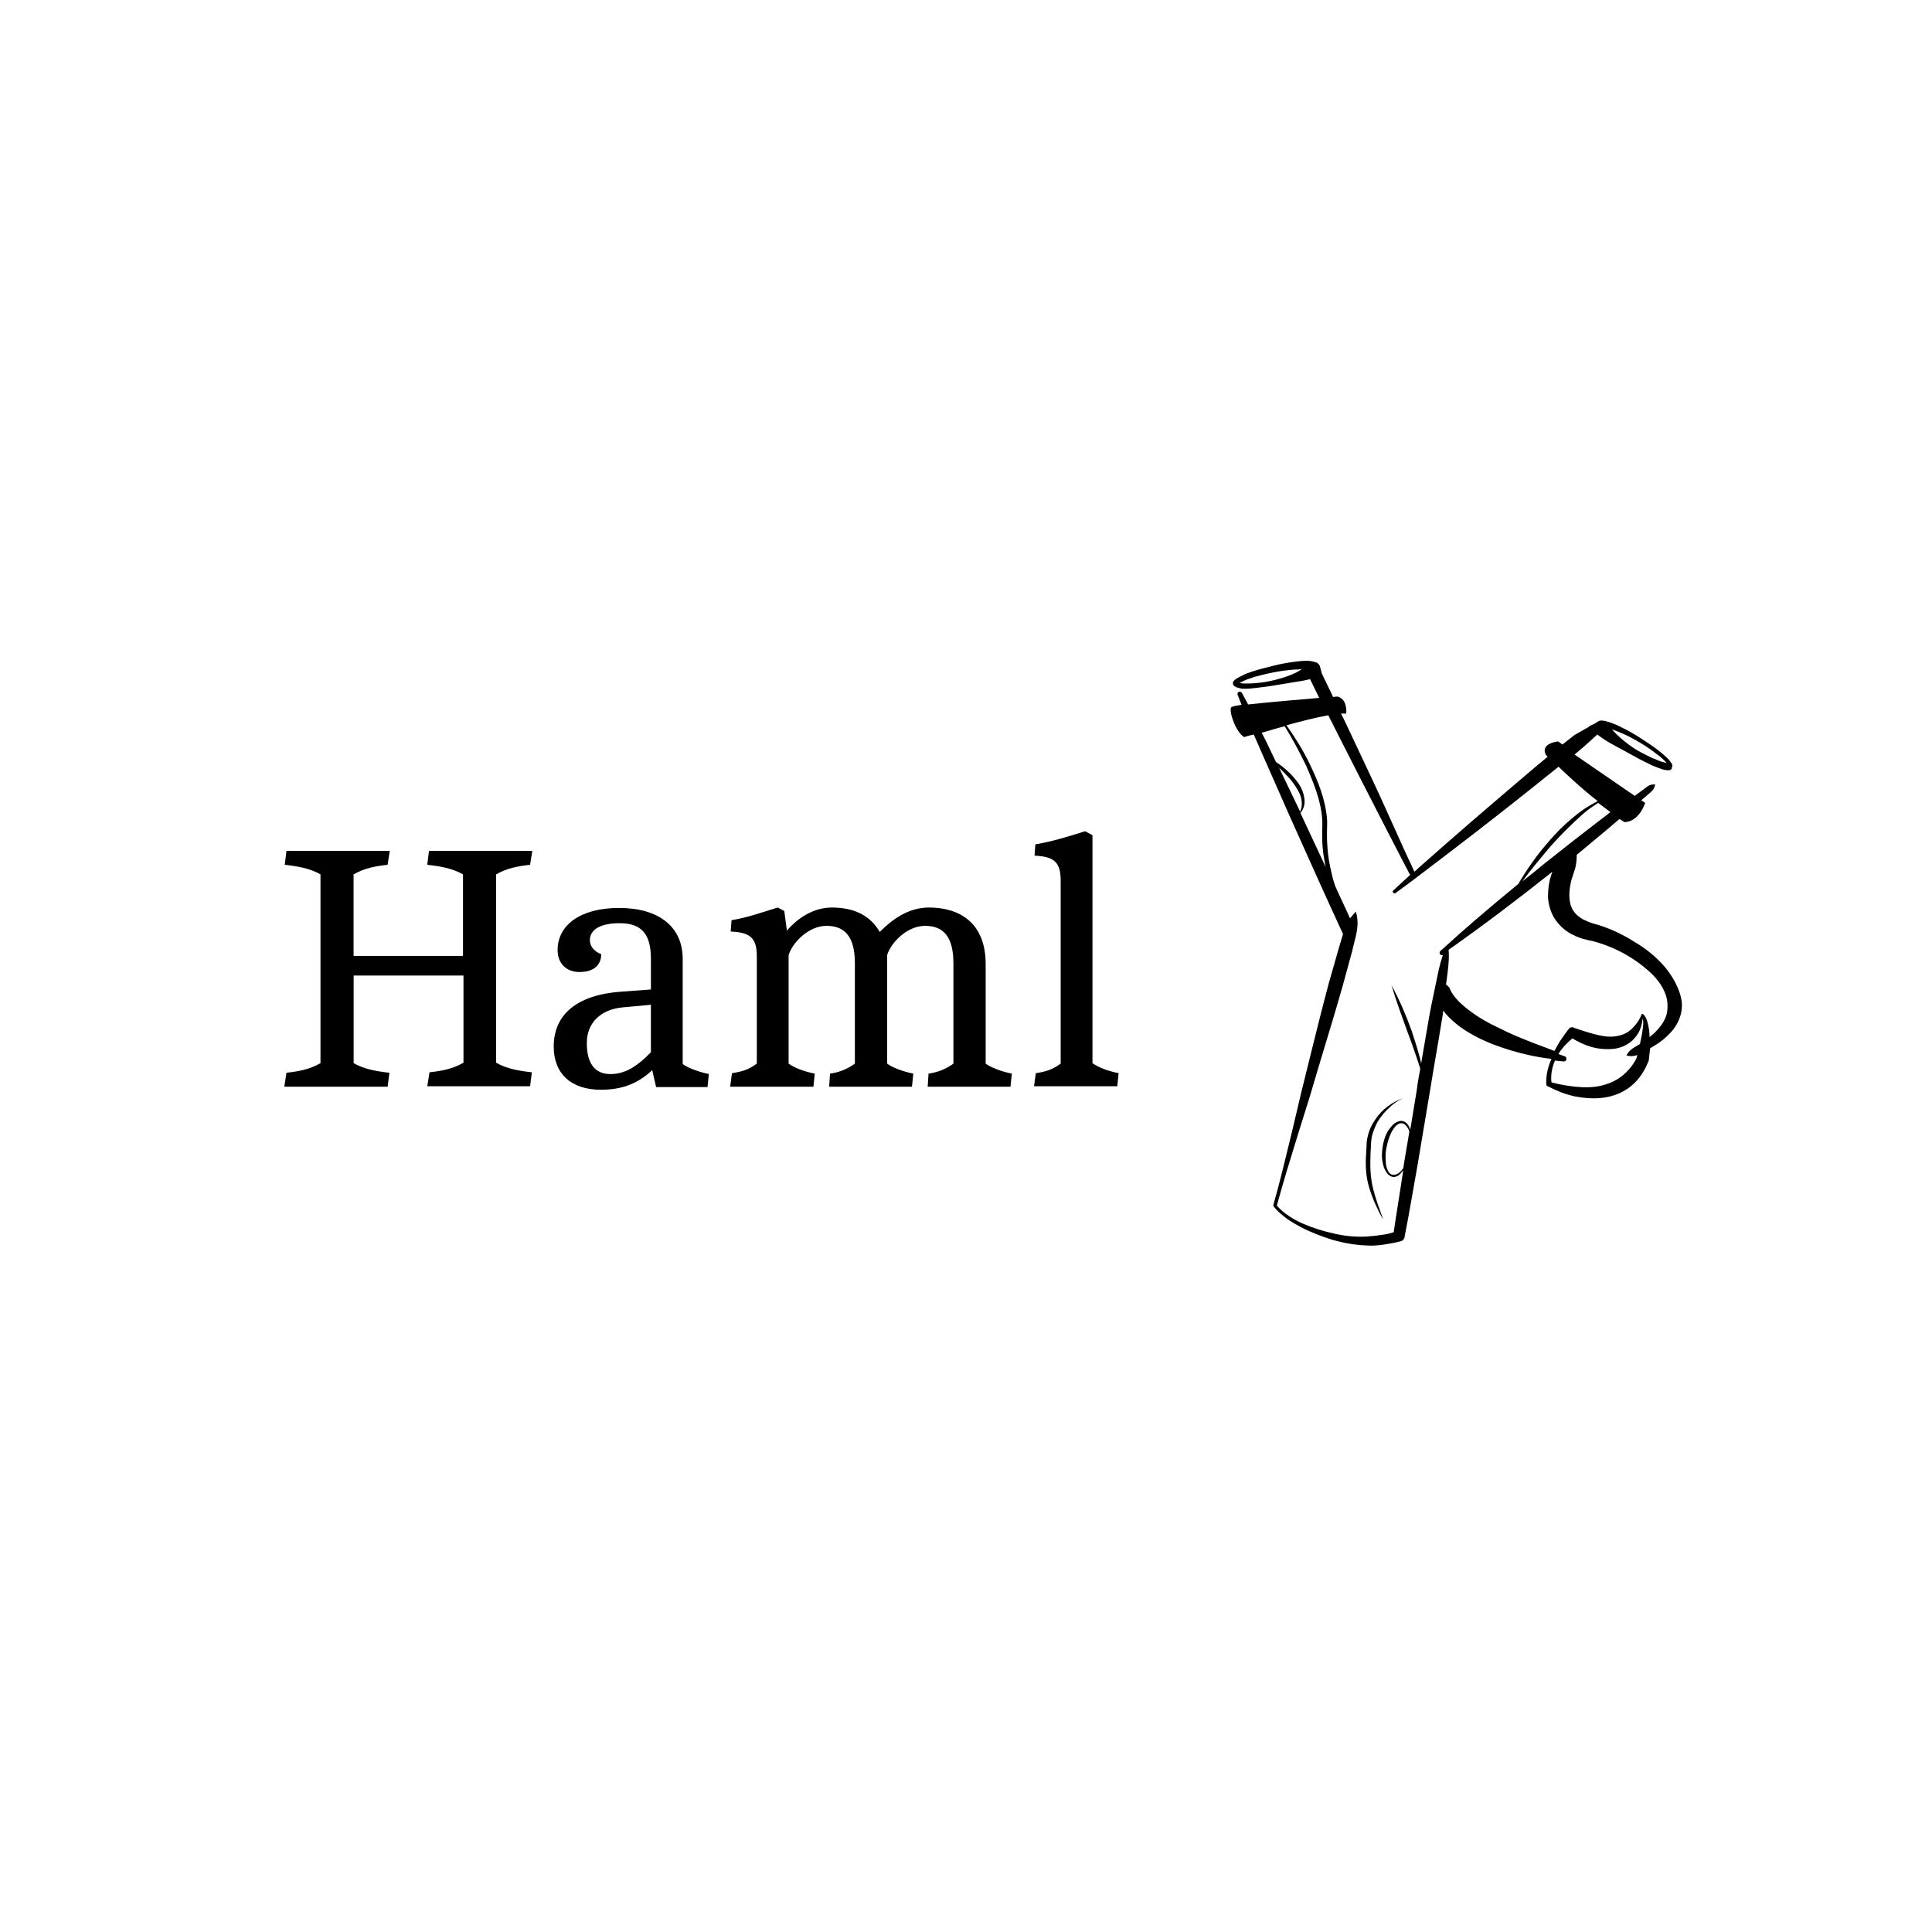
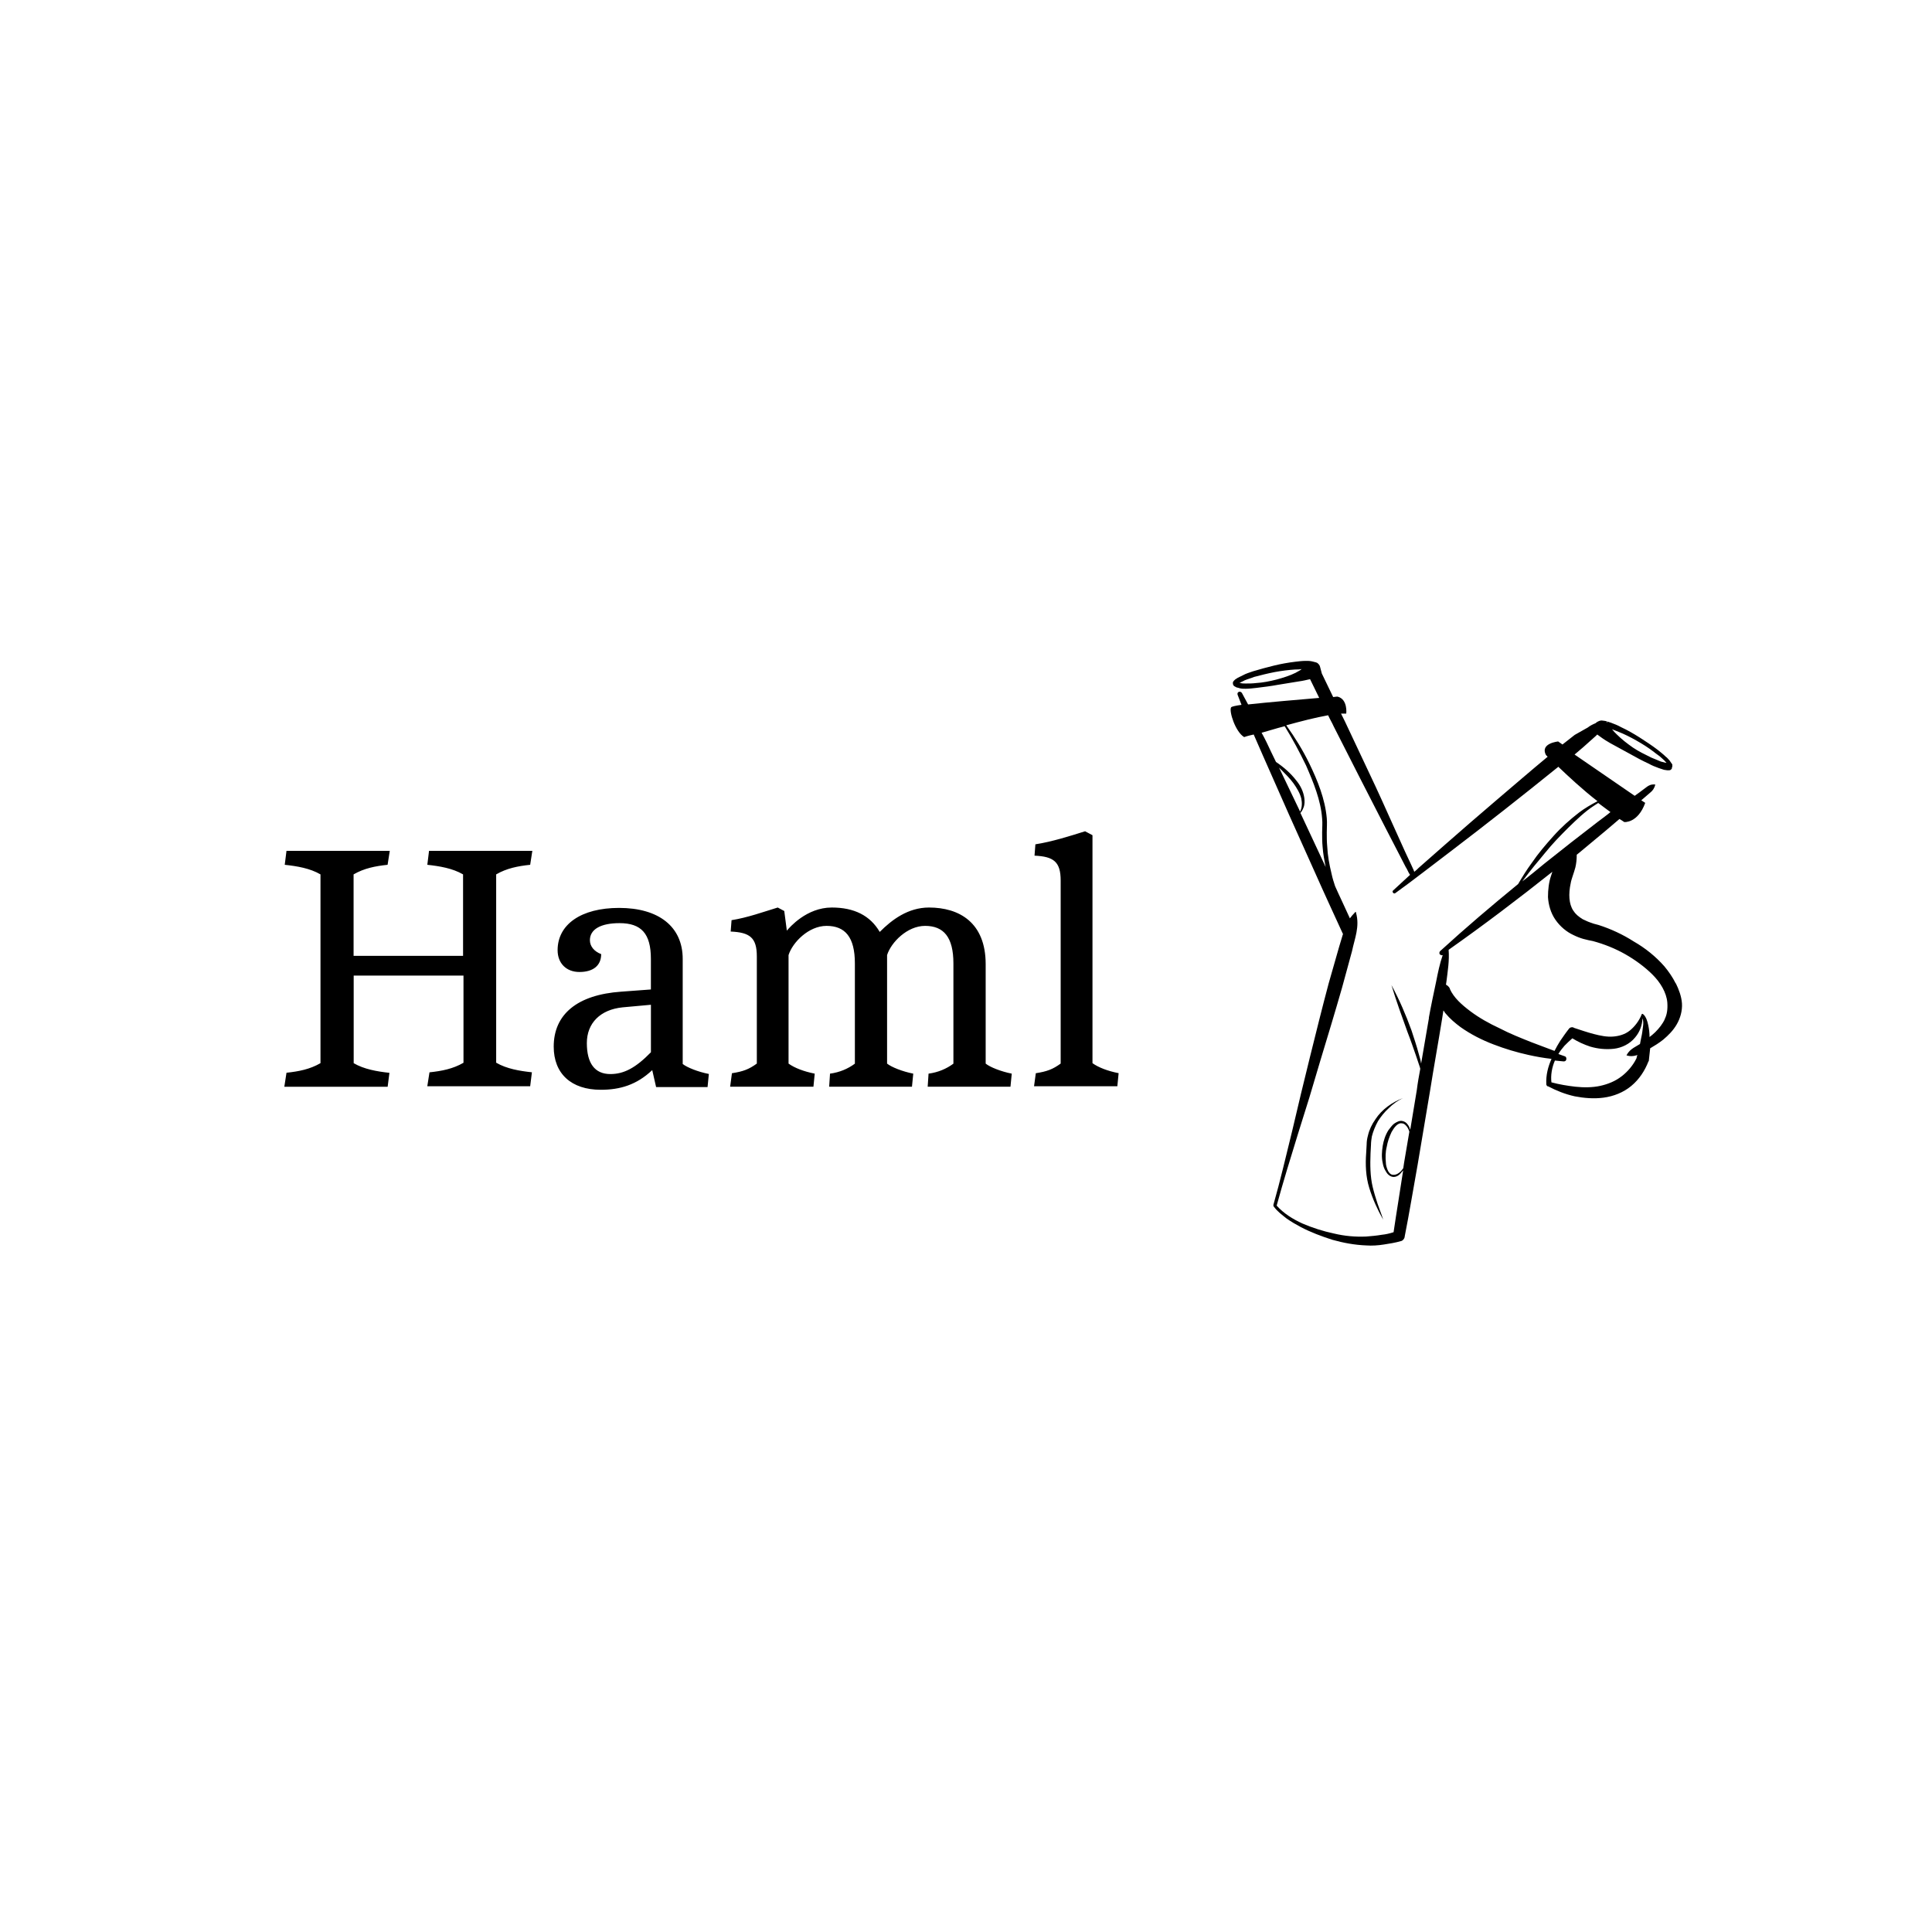
- <svg xmlns="http://www.w3.org/2000/svg" version="1.1" id="logo-haml-padded" x="0px" y="0px" viewBox="0 0 600 600" enable-background="new 0 0 600 600" xml:space="preserve">
-   <g>
-     <path d="M88.97,333.15c3.79-0.41,7.31-1.08,10.56-2.98v-58.62c-3.25-1.9-7.31-2.57-11.1-2.98l0.54-4.33h32.08   l-0.68,4.33c-3.79,0.41-7.31,1.08-10.56,2.98v25.31h33.98v-25.31c-3.25-1.9-7.31-2.57-11.1-2.98l0.54-4.33h32.08l-0.68,4.33   c-3.79,0.41-7.31,1.08-10.56,2.98v58.48c3.25,1.9,7.31,2.57,11.1,2.98l-0.54,4.33H132.7l0.68-4.33c3.79-0.41,7.31-1.08,10.56-2.98   v-27.07h-34.11v27.21c3.25,1.9,7.31,2.57,11.1,2.98l-0.54,4.33H88.29L88.97,333.15z" />
-   </g>
-   <g>
-     <path d="M202.55,332.34c-4.87,4.6-10.02,6.09-15.97,6.09c-9.21,0-14.62-5.01-14.62-13.4   c0-10.02,7.31-16.11,20.98-17.06l9.21-0.68v-9.48c0-7.85-2.98-11.1-9.75-11.1c-5.82,0-9.21,1.9-9.21,5.28   c0,1.9,1.35,3.52,3.52,4.33c0,3.52-2.44,5.55-6.77,5.55c-4.06,0-6.77-2.71-6.77-6.77c0-7.99,7.31-13.13,19.09-13.13   c12.32,0,19.76,5.82,19.76,15.84v32.62c1.35,1.08,4.74,2.44,8.12,3.11l-0.41,4.06h-15.97L202.55,332.34z M202.14,312.04l-8.8,0.81   c-6.9,0.68-11.1,4.87-11.1,11.1s2.44,9.61,7.31,9.61c4.2,0,7.85-1.9,12.59-6.77C202.14,326.79,202.14,312.04,202.14,312.04z" />
-   </g>
-   <g>
-     <path d="M227.32,333.29c3.52-0.54,5.28-1.22,7.72-2.98v-33.3c0-5.82-2.17-7.45-8.12-7.72l0.27-3.52   c5.01-0.81,9.88-2.57,14.35-3.93l2.03,1.08l0.81,6.09c0.81-0.95,6.09-7.17,13.94-7.17c6.9,0,11.91,2.44,14.89,7.58   c3.79-3.79,8.8-7.58,15.3-7.58c9.34,0,17.6,4.6,17.6,17.6v30.87c1.35,1.08,4.74,2.44,8.12,3.11l-0.41,4.06h-25.72l0.27-4.06   c2.98-0.41,5.55-1.49,7.72-3.11v-31.14c0-8.12-2.98-11.64-8.8-11.64c-5.55,0-10.56,5.14-11.78,9.07v33.71   c1.35,1.08,4.74,2.44,8.12,3.11l-0.41,4.06h-25.72l0.27-4.06c2.98-0.41,5.55-1.49,7.72-3.11v-31.14c0-8.12-2.98-11.64-8.8-11.64   c-5.55,0-10.56,5.14-11.78,9.07v33.71c1.9,1.35,4.74,2.44,8.12,3.11l-0.41,4.06h-25.86L227.32,333.29z" />
-   </g>
-   <g>
-     <path d="M321.68,333.29c3.52-0.54,5.28-1.22,7.72-2.98v-56.86c0-5.82-2.17-7.45-8.12-7.72l0.27-3.52   c5.14-0.81,10.69-2.57,15.43-4.06l2.3,1.22v70.8c1.9,1.35,4.74,2.44,8.12,3.11l-0.41,4.06h-25.86L321.68,333.29z" />
-   </g>
-   <path d="M520.41,305.4c-0.95-1.9-2.17-3.66-3.52-5.28c-2.71-3.11-5.96-5.69-9.48-7.72  c-3.38-2.17-7.17-3.93-10.97-5.14l-1.49-0.41c-0.41-0.14-0.81-0.27-1.22-0.41c-0.81-0.27-1.49-0.68-2.17-0.95  c-1.35-0.81-2.3-1.62-2.98-2.71c-1.35-2.03-1.49-5.14-0.81-8.39c0.14-0.81,0.41-1.62,0.68-2.44c0.27-0.81,0.54-1.62,0.81-2.57  c0.27-1.22,0.41-2.44,0.41-3.93l0.68-0.54l8.12-6.77c1.49-1.22,2.98-2.57,4.47-3.79c0.54,0.27,1.08,0.68,1.49,0.95  c0,0,4.2,0.41,6.5-5.96l-1.22-0.81l0.81-0.68l2.03-1.76c0.68-0.54,1.22-1.22,1.49-2.44c-1.22-0.14-2.03,0.27-2.71,0.81l-2.17,1.62  l-1.49,1.08L489,234.33c0.95-0.81,1.76-1.49,2.71-2.3l3.93-3.52c0.14-0.14,0.27-0.27,0.41-0.41c0.41,0.27,0.68,0.54,1.08,0.81  c0.95,0.68,2.03,1.35,2.98,1.9l5.96,3.25c1.9,1.08,3.93,2.17,5.96,3.11c0.95,0.54,2.03,0.95,3.11,1.35  c0.54,0.14,1.08,0.41,1.62,0.54c0.27,0,0.68,0.14,0.95,0.14c0.14,0,0.41,0,0.68,0c0.27,0,0.54-0.14,0.81-0.54v-0.14l0,0l0,0l0,0  c0-0.14,0-0.27,0.14-0.41c0-0.27,0-0.41,0-0.54c0-0.27-0.14-0.41-0.27-0.54c-0.14-0.27-0.41-0.54-0.54-0.81  c-0.41-0.41-0.81-0.95-1.22-1.22c-0.81-0.81-1.76-1.49-2.57-2.17c-1.76-1.35-3.66-2.57-5.55-3.79c-1.9-1.22-3.79-2.3-5.82-3.25  c-0.95-0.54-2.03-0.95-3.11-1.35c-0.54-0.14-1.08-0.41-1.76-0.54c-0.27,0-0.68-0.14-1.08-0.14c-0.27,0-0.41,0-0.81,0.14  c-0.27,0.14-0.68,0.27-1.08,0.68c-0.95,0.41-1.76,0.81-2.44,1.35l-4.06,2.3c-1.22,0.95-2.57,2.03-3.79,2.98l-1.35-0.95  c0,0-5.69,0.54-3.79,4.2c0,0,0.14,0.14,0.54,0.54c-5.41,4.47-10.69,9.07-15.97,13.54c-5.41,4.6-10.69,9.21-16.11,13.94l-7.99,7.04  c-0.41,0.41-0.81,0.81-1.35,1.22c-0.27-0.81-0.68-1.49-0.95-2.17l-1.9-4.06l-3.66-8.12c-2.44-5.41-4.87-10.83-7.45-16.24  l-7.58-16.11c-0.41-0.81-0.81-1.62-1.22-2.44c0.68,0,1.22,0,1.62,0c0,0,0.54-4.47-2.71-5.28c0,0-0.54,0-1.35,0.14  c-1.22-2.44-2.3-4.87-3.52-7.31l0,0l-0.54-2.03c-0.14-0.68-0.54-0.95-0.81-1.22c-0.27-0.14-0.54-0.27-0.68-0.27  c-0.41-0.14-0.68-0.14-1.08-0.27c-0.68-0.14-1.22-0.14-1.76-0.14c-1.22,0-2.3,0.14-3.38,0.27c-2.17,0.27-4.47,0.68-6.63,1.22  c-2.17,0.54-4.33,1.08-6.5,1.76c-1.08,0.41-2.17,0.68-3.11,1.22c-0.54,0.27-1.08,0.54-1.62,0.81c-0.27,0.14-0.54,0.41-0.81,0.54  c-0.14,0.14-0.27,0.27-0.41,0.41c-0.14,0.14-0.14,0.27-0.27,0.41c0,0.14,0,0.27,0,0.41l0,0l0,0l0,0v0.14  c0.14,0.54,0.41,0.68,0.68,0.81c0.27,0.14,0.41,0.27,0.54,0.27c0.41,0.14,0.68,0.14,0.95,0.27c0.54,0.14,1.22,0.14,1.76,0.14  c1.08,0,2.3-0.14,3.38-0.27c2.17-0.27,4.47-0.54,6.63-0.95l6.63-1.08c1.08-0.14,2.17-0.41,3.38-0.68c0.95,1.9,1.9,3.93,2.84,5.82  c-6.23,0.54-15.97,1.35-22.07,2.03c-0.68-1.22-1.22-2.3-1.9-3.52c-0.14-0.27-0.54-0.54-0.95-0.41s-0.54,0.54-0.41,0.95  c0.41,1.08,0.81,2.03,1.22,3.11c-1.9,0.27-3.11,0.54-3.25,0.81c-0.68,1.22,1.35,7.58,4.06,9.21c0,0,1.08-0.41,2.98-0.81  c0.95,2.17,1.9,4.33,2.84,6.5l8.12,18.41l8.26,18.41c2.71,6.09,5.55,12.18,8.39,18.41l0,0c0,0,0,0.14,0.14,0.14  c-0.41,1.35-0.81,2.71-1.22,4.06c-1.08,3.79-2.17,7.58-3.25,11.37c-2.03,7.58-3.93,15.3-5.82,22.88l-2.84,11.51l-2.71,11.51  c-1.9,7.72-3.66,15.3-5.82,22.88c0,0.14,0,0.41,0.14,0.54c1.08,1.49,2.57,2.57,3.93,3.66c1.49,1.08,2.98,1.9,4.47,2.71  c3.11,1.62,6.36,2.84,9.75,3.93c3.38,0.95,6.9,1.62,10.56,1.76c1.76,0.14,3.66,0,5.41-0.27c1.76-0.27,3.52-0.54,5.41-1.08  c0.54-0.14,0.95-0.68,1.08-1.22v-0.14c1.49-7.45,2.71-15.03,4.06-22.47l3.79-22.61c1.22-7.58,2.57-15.03,3.79-22.61  c0.14-0.81,0.27-1.76,0.41-2.57c0.27,0.27,0.41,0.68,0.68,0.95c1.35,1.62,2.98,2.98,4.6,4.2c3.25,2.3,6.77,4.06,10.29,5.41  c3.52,1.35,7.17,2.44,10.83,3.25c2.44,0.54,4.74,0.95,7.17,1.22c-1.08,2.44-1.76,5.01-1.62,7.85c0,0.27,0.14,0.54,0.41,0.68h0.14  c2.57,1.35,5.28,2.44,8.26,3.11c2.84,0.54,5.96,0.81,8.93,0.41c3.11-0.41,6.23-1.62,8.66-3.66c2.44-2.03,4.2-4.74,5.28-7.58  l0.14-0.14v-0.14c0.14-1.22,0.27-2.44,0.41-3.66v-0.14c1.35-0.81,2.71-1.62,4.06-2.71c1.62-1.35,3.11-2.84,4.2-4.74  s1.76-4.2,1.62-6.5C522.17,309.46,521.35,307.3,520.41,305.4z M517.83,237.17L517.83,237.17  C517.83,237.17,517.83,237.31,517.83,237.17z M508.22,230c1.9,1.08,3.66,2.17,5.41,3.52c0.81,0.68,1.76,1.22,2.57,2.03  c0.41,0.41,0.81,0.68,1.08,1.08c0.14,0.14,0.14,0.14,0.27,0.27c-0.14,0-0.27,0-0.27,0c-0.54-0.14-0.95-0.27-1.49-0.41  c-0.95-0.41-2.03-0.81-2.98-1.22c-1.9-0.95-3.93-1.9-5.69-3.11c-1.76-1.22-3.52-2.57-5.01-4.06c-0.54-0.54-1.08-1.08-1.49-1.62  c0.68,0.27,1.35,0.54,2.03,0.81C504.43,227.97,506.33,228.92,508.22,230z M499.02,224.04c0,0,0,0,0.14,0.14v0.14v0.14  c0,0,0-0.14-0.14-0.14V224.04L499.02,224.04z M384.63,212.4L384.63,212.4L384.63,212.4z M402.5,208.88  c-1.9,0.95-4.06,1.62-6.09,2.17c-2.17,0.54-4.2,0.95-6.36,1.08c-1.08,0.14-2.17,0.14-3.25,0.14c-0.54,0-1.08,0-1.49-0.14  c-0.14,0-0.27,0-0.41,0c0.14,0,0.14-0.14,0.27-0.14c0.41-0.27,0.95-0.41,1.35-0.68c0.95-0.41,2.03-0.68,2.98-1.08  c2.03-0.54,4.2-1.08,6.36-1.49c2.17-0.41,4.33-0.68,6.36-0.81c0.68,0,1.35,0,2.03-0.14C403.85,208.2,403.17,208.48,402.5,208.88z   M496.45,255.04l-8.39,6.5l-8.39,6.63c-2.3,1.9-4.6,3.79-6.9,5.55c0.14-0.14,0.27-0.41,0.41-0.54c1.08-1.49,2.17-2.84,3.25-4.2  c2.3-2.71,4.47-5.55,6.9-8.12c2.44-2.57,5.01-5.14,7.58-7.45c1.35-1.22,2.71-2.3,4.2-3.25c0.41-0.27,0.81-0.54,1.22-0.81  c1.22,0.95,2.57,1.9,3.79,2.84C499.02,253.15,497.66,254.1,496.45,255.04z M397.22,238.39l0.68,0.68c1.35,1.35,2.71,2.71,3.79,4.2  c1.08,1.49,2.03,3.11,2.44,4.74c0.27,1.35,0.27,2.84-0.41,4.06l-0.14-0.41L397.22,238.39z M403.85,252.47  c0.41-0.41,0.68-0.95,0.95-1.62c0.41-0.95,0.41-2.03,0.27-2.98c-0.27-2.03-1.22-3.93-2.44-5.41c-1.76-2.3-3.93-4.2-6.36-5.82  l-1.49-3.11c-0.95-2.03-1.9-4.06-2.98-5.96c2.03-0.54,4.47-1.35,7.17-2.03c2.44,3.93,4.6,7.99,6.63,12.18  c2.3,5.28,4.6,10.83,5.01,16.52c0.14,1.35,0,2.84,0,4.33s0,2.98,0.14,4.47c0.14,2.03,0.54,4.2,0.95,6.23L403.85,252.47z   M435.8,362.8c-0.41,0.54-0.68,0.95-1.22,1.35c-0.68,0.54-1.35,0.81-2.17,0.68c-0.68-0.14-1.22-0.81-1.49-1.49  c-0.27-0.68-0.54-1.49-0.54-2.3c-0.14-1.62-0.14-3.25,0.27-4.87c0.27-1.62,0.81-3.11,1.49-4.6c0.41-0.68,0.81-1.35,1.35-1.9  c0.54-0.54,1.22-0.95,1.9-0.81c0.68,0,1.35,0.68,1.76,1.35c0.27,0.41,0.41,0.81,0.54,1.22l-1.62,9.61  C435.93,361.72,435.93,362.26,435.8,362.8z M443.78,316.1c-0.81,4.74-1.62,9.48-2.44,14.21c-0.14-0.95-0.41-1.9-0.68-2.84  c-0.68-2.57-1.49-5.01-2.3-7.45c-1.76-4.87-3.79-9.61-6.23-14.08c1.49,5.01,3.25,9.75,5.01,14.62c0.95,2.44,1.76,4.87,2.57,7.17  c0.41,1.22,0.81,2.44,1.22,3.66c0,0.14,0.14,0.41,0.14,0.54c-0.41,2.17-0.81,4.33-1.08,6.63l-2.03,12.32  c-0.14-0.27-0.14-0.54-0.27-0.81c-0.41-0.81-0.95-1.62-2.03-1.9c-0.95-0.27-1.9,0.27-2.71,0.81c-0.68,0.54-1.22,1.35-1.76,2.03  c-0.95,1.49-1.49,3.25-1.76,4.87c-0.27,1.76-0.41,3.52,0,5.28c0.14,0.81,0.41,1.76,0.95,2.57c0.41,0.81,1.22,1.62,2.17,1.76  c0.95,0.14,1.9-0.41,2.44-1.08c0.27-0.27,0.54-0.68,0.81-0.95c-0.95,6.36-2.03,12.73-2.98,19.22c-1.22,0.41-2.44,0.68-3.66,0.81  c-1.62,0.27-3.25,0.41-4.87,0.54c-3.38,0.14-6.63-0.14-10.02-0.95c-3.25-0.68-6.63-1.76-9.75-3.11c-2.98-1.35-5.82-3.11-7.99-5.55  c2.03-7.45,4.33-14.89,6.63-22.34l3.52-11.24l3.38-11.37c2.3-7.58,4.6-15.16,6.77-22.74c1.08-3.79,2.03-7.58,3.11-11.37  c0.81-3.93,2.44-7.58,1.22-11.91v-0.14c-0.14-0.14-0.27-0.14-0.27,0c-0.68,0.68-1.08,1.22-1.62,1.9c-1.49-3.38-3.11-6.63-4.6-10.02  c-0.41-1.22-0.81-2.44-1.08-3.79c-0.68-2.84-1.22-5.69-1.35-8.53c-0.14-1.49-0.14-2.84-0.14-4.33s0.14-2.98,0-4.47  c-0.54-5.96-2.84-11.64-5.41-16.92c-2.03-4.2-4.47-8.12-7.17-11.91c4.47-1.22,9.21-2.44,13-3.11c0.54,1.22,1.22,2.3,1.76,3.52  l8.12,15.97c2.71,5.28,5.41,10.56,8.12,15.84l4.06,7.85l2.03,3.93c0.54,0.81,0.81,1.76,1.35,2.44c-1.76,1.62-3.52,3.25-5.28,4.87  c-0.14,0.14-0.27,0.41,0,0.68c0.14,0.27,0.54,0.27,0.68,0.14c2.84-2.03,5.69-4.2,8.53-6.36l8.53-6.5c5.69-4.33,11.24-8.66,16.79-13  s11.1-8.8,16.65-13.27l0.14-0.14c2.98,2.84,7.45,7.04,12.18,10.69c-2.03,1.08-3.93,2.17-5.69,3.52c-2.84,2.17-5.55,4.6-7.99,7.31  s-4.74,5.41-6.77,8.39c-1.49,2.03-2.84,4.2-4.2,6.5c-8.26,6.77-16.38,13.67-24.23,20.85c-0.27,0.27-0.27,0.68-0.14,0.95  c0.27,0.27,0.68,0.41,0.95,0.27c-0.95,2.71-1.49,5.41-2.03,8.12C445.27,308.52,444.46,312.31,443.78,316.1z M503.62,334.24  c-1.9,1.49-4.2,2.44-6.63,2.98c-2.44,0.54-5.14,0.54-7.72,0.27c-2.44-0.27-5.01-0.68-7.45-1.35c-0.27-2.17,0.14-4.6,1.08-6.77  c0.95,0.14,1.76,0.14,2.71,0.27c0.41,0,0.68-0.14,0.81-0.54s0-0.95-0.54-1.08l0,0c-0.68-0.27-1.22-0.41-1.9-0.68  c0.54-0.95,1.22-1.76,1.9-2.57c0.81-0.81,1.62-1.62,2.44-2.3c1.76,1.08,3.52,1.9,5.55,2.57c2.3,0.68,4.74,0.95,7.31,0.68  c2.44-0.27,5.01-1.49,6.63-3.52c1.49-1.76,2.17-3.79,2.3-5.96c0.27,0.81,0.27,1.76,0.14,2.57c-0.14,1.08-0.27,2.3-0.54,3.38  c-0.14,0.68-0.27,1.35-0.41,2.03c-0.68,0.41-1.35,0.81-2.03,1.22c-0.81,0.54-1.49,1.08-2.17,2.3c1.22,0.41,2.17,0.27,3.11,0  c0.14,0,0.14-0.14,0.27-0.14c-0.14,0.41-0.14,0.68-0.27,1.08C507.14,330.85,505.52,332.75,503.62,334.24z M517.02,316.5  c-0.68,1.49-1.76,2.84-2.98,4.06c-0.54,0.54-1.22,1.08-1.76,1.49c0-1.22-0.14-2.44-0.41-3.66c-0.14-0.68-0.27-1.22-0.54-1.9  c-0.27-0.54-0.54-1.22-1.22-1.62l0,0c-0.14,0-0.27,0-0.27,0.14l0,0c-0.81,2.03-2.17,3.79-3.66,5.01c-1.49,1.22-3.38,1.76-5.28,1.9  c-1.9,0.14-3.93-0.27-5.96-0.81s-4.06-1.22-6.09-1.9l-0.27-0.14c-0.41-0.14-0.95,0-1.22,0.27c-1.08,1.35-1.9,2.57-2.84,3.93  c-0.68,1.08-1.22,2.03-1.76,3.11c-2.44-0.95-4.74-1.76-7.17-2.71c-3.38-1.35-6.77-2.71-9.88-4.33c-3.25-1.49-6.36-3.25-9.07-5.28  c-2.71-2.03-5.14-4.2-6.36-6.9v-0.14c-0.27-0.54-0.68-0.95-1.22-1.22c0-0.27,0.14-0.68,0.14-0.95c0.41-3.25,0.95-6.5,0.68-9.88  c10.97-7.72,21.66-15.84,32.22-24.23c-0.14,0.41-0.27,0.81-0.41,1.22c-0.68,2.03-0.95,4.33-0.95,6.63c0.14,2.3,0.81,4.87,2.3,7.04  c1.49,2.17,3.52,3.79,5.55,4.74c1.08,0.54,2.17,0.95,3.11,1.22c0.54,0.14,1.08,0.27,1.62,0.41l1.35,0.27  c3.52,0.95,6.9,2.3,10.02,4.06c3.11,1.76,6.09,3.93,8.53,6.36c2.44,2.44,4.33,5.55,4.6,8.66  C517.97,313.53,517.7,315.15,517.02,316.5z" />
-   <path d="M427.13,347.64c-1.08,1.49-1.9,3.25-2.3,5.01c-0.27,0.95-0.41,1.9-0.41,2.71l-0.14,2.71  c-0.27,3.52-0.14,7.31,0.95,10.83c1.08,3.52,2.57,6.77,4.33,9.88c-0.54-1.76-1.22-3.38-1.76-5.01c-0.54-1.62-1.08-3.38-1.49-5.14  c-0.81-3.38-0.81-6.9-0.68-10.42l0.14-2.71c0-0.81,0.14-1.76,0.27-2.57c0.41-1.62,1.08-3.25,1.9-4.74c0.95-1.49,2.03-2.84,3.38-4.06  c1.22-1.22,2.71-2.3,4.33-3.11C432.28,342.36,429.16,344.53,427.13,347.64z" />
+ <svg xmlns="http://www.w3.org/2000/svg" viewBox="0 0 600 600">
+   <path d="M88.97 333.15c3.8-.4 7.3-1.08 10.56-2.98v-58.62c-3.25-1.9-7.3-2.57-11.1-2.98l.54-4.33h32.08l-.68 4.33c-3.8.4-7.3 1.08-10.56 2.98v25.3h34v-25.3c-3.26-1.9-7.32-2.57-11.1-2.98l.53-4.33h32.08l-.67 4.33c-3.8.4-7.3 1.08-10.56 2.98v58.48c3.25 1.9 7.3 2.57 11.1 2.98l-.54 4.34H132.7l.68-4.33c3.8-.4 7.3-1.07 10.56-2.97v-27.07h-34.1v27.2c3.24 1.9 7.3 2.58 11.1 3l-.55 4.32H88.3l.67-4.33zM202.55 332.34c-4.87 4.6-10.02 6.1-15.97 6.1-9.2 0-14.62-5.02-14.62-13.4 0-10.03 7.3-16.12 20.98-17.07l9.2-.68v-9.5c0-7.84-2.97-11.1-9.74-11.1-5.82 0-9.2 1.9-9.2 5.3 0 1.9 1.34 3.5 3.5 4.32 0 3.52-2.43 5.55-6.76 5.55-4.06 0-6.77-2.7-6.77-6.77 0-8 7.3-13.13 19.1-13.13 12.3 0 19.75 5.82 19.75 15.84v32.63c1.35 1.08 4.74 2.44 8.12 3.1l-.4 4.07h-15.98l-1.2-5.26zm-.4-20.3l-8.8.8c-6.9.7-11.1 4.88-11.1 11.1s2.43 9.62 7.3 9.62c4.2 0 7.85-1.9 12.6-6.77v-14.76zM227.32 333.3c3.52-.55 5.28-1.23 7.72-3V297c0-5.8-2.17-7.44-8.12-7.7l.27-3.53c5-.8 9.87-2.57 14.34-3.93l2.03 1.08.8 6.1c.82-.96 6.1-7.18 13.95-7.18 6.9 0 11.9 2.44 14.9 7.58 3.78-3.8 8.8-7.58 15.3-7.58 9.33 0 17.6 4.6 17.6 17.6v30.87c1.34 1.1 4.73 2.45 8.1 3.12l-.4 4.06H288.1l.27-4.06c2.98-.4 5.55-1.5 7.72-3.1v-31.15c0-8.12-3-11.64-8.8-11.64-5.56 0-10.57 5.14-11.8 9.07v33.7c1.36 1.1 4.75 2.45 8.13 3.12l-.4 4.06H257.5l.27-4.06c2.98-.4 5.55-1.5 7.72-3.1v-31.15c0-8.12-3-11.64-8.8-11.64-5.56 0-10.57 5.14-11.8 9.07v33.7c1.9 1.36 4.75 2.45 8.13 3.12l-.4 4.06h-25.87l.56-4.2zM321.68 333.3c3.52-.55 5.28-1.23 7.72-3v-56.85c0-5.82-2.17-7.45-8.12-7.72l.27-3.52c5.14-.8 10.7-2.56 15.43-4.05l2.3 1.22v70.8c1.9 1.35 4.74 2.44 8.12 3.1l-.4 4.07h-25.87l.55-4.05zM520.4 305.4c-.94-1.9-2.16-3.66-3.5-5.28-2.72-3.1-5.97-5.7-9.5-7.72-3.37-2.17-7.16-3.93-10.96-5.14l-1.5-.4-1.2-.42c-.82-.27-1.5-.68-2.18-.95-1.35-.82-2.3-1.63-2.98-2.72-1.35-2.03-1.5-5.14-.8-8.4.13-.8.4-1.6.67-2.43.27-.8.54-1.62.8-2.57.28-1.22.42-2.44.42-3.93l.68-.54 8.12-6.76c1.5-1.22 2.98-2.57 4.47-3.8.54.28 1.08.7 1.5.96 0 0 4.2.4 6.5-5.96l-1.23-.8.82-.7 2.03-1.75c.68-.55 1.22-1.23 1.5-2.45-1.23-.14-2.04.27-2.72.8l-2.17 1.63-1.5 1.08L489 234.33l2.7-2.3 3.94-3.52.4-.4c.42.27.7.54 1.1.8.94.7 2.02 1.36 2.97 1.9l5.97 3.26c1.9 1.08 3.93 2.17 5.96 3.1.95.55 2.03.96 3.1 1.36.55.14 1.1.4 1.63.54.27 0 .68.14.95.14h.7c.26 0 .53-.14.8-.54v-.14c0-.14 0-.27.14-.4v-.55c0-.27-.14-.4-.27-.54-.14-.27-.4-.54-.54-.8-.4-.42-.8-.96-1.22-1.23-.8-.8-1.75-1.5-2.56-2.17-1.76-1.35-3.66-2.57-5.55-3.8-1.9-1.2-3.8-2.3-5.83-3.24-.95-.55-2.03-.96-3.1-1.36-.55-.14-1.1-.4-1.77-.54-.27 0-.68-.14-1.08-.14-.27 0-.4 0-.8.14-.28.14-.7.27-1.1.68-.94.4-1.75.8-2.43 1.35l-4.07 2.3c-1.22.95-2.57 2.03-3.8 2.98l-1.34-.94s-5.7.54-3.8 4.2l.54.54c-5.4 4.47-10.7 9.07-15.97 13.54-5.4 4.6-10.7 9.2-16.1 13.94l-8 7.04c-.4.4-.8.8-1.35 1.22-.27-.8-.68-1.5-.95-2.17l-1.9-4.06-3.66-8.1c-2.43-5.42-4.86-10.84-7.44-16.25l-7.58-16.1c-.4-.82-.8-1.63-1.22-2.45h1.62s.54-4.47-2.7-5.28c0 0-.55 0-1.36.14-1.22-2.44-2.3-4.87-3.52-7.3l-.54-2.04c-.14-.68-.54-.95-.8-1.22-.28-.14-.55-.27-.7-.27-.4-.14-.67-.14-1.07-.27-.7-.14-1.23-.14-1.77-.14-1.22 0-2.3.14-3.38.27-2.17.26-4.47.67-6.63 1.2-2.17.55-4.33 1.1-6.5 1.77-1.08.4-2.17.68-3.1 1.22l-1.63.8c-.28.14-.55.4-.82.54l-.4.4c-.15.15-.15.28-.28.42v.55c.14.55.4.7.68.82.27.14.4.27.54.27.4.13.68.13.95.26.54.14 1.22.14 1.76.14 1.08 0 2.3-.14 3.38-.27 2.18-.27 4.48-.54 6.64-.95l6.63-1.08c1.08-.14 2.17-.4 3.38-.68.95 1.9 1.9 3.93 2.84 5.82-6.24.54-15.98 1.35-22.08 2.03-.68-1.22-1.22-2.3-1.9-3.52-.14-.27-.54-.54-.95-.4s-.54.53-.4.94c.4 1.07.8 2.02 1.2 3.1-1.9.27-3.1.54-3.24.8-.68 1.23 1.35 7.6 4.06 9.22 0 0 1.07-.4 2.97-.8.95 2.16 1.9 4.32 2.84 6.5l8.13 18.4 8.26 18.4c2.7 6.1 5.54 12.2 8.38 18.42 0 0 0 .14.14.14-.4 1.35-.8 2.7-1.22 4.06l-3.25 11.37c-2.03 7.6-3.93 15.3-5.82 22.9L404 339.8l-2.72 11.5c-1.9 7.73-3.66 15.3-5.82 22.9 0 .13 0 .4.14.53 1.08 1.5 2.57 2.57 3.93 3.66 1.5 1.07 2.98 1.9 4.47 2.7 3.1 1.62 6.36 2.84 9.75 3.93 3.38.95 6.9 1.62 10.56 1.76 1.77.13 3.67 0 5.42-.28 1.76-.27 3.52-.54 5.4-1.08.55-.14.96-.68 1.1-1.22v-.14c1.48-7.45 2.7-15.03 4.05-22.47l3.8-22.6c1.2-7.58 2.56-15.03 3.78-22.6.14-.82.27-1.77.4-2.58.28.27.42.68.7.95 1.34 1.62 2.97 2.98 4.6 4.2 3.24 2.3 6.76 4.06 10.28 5.4 3.52 1.36 7.17 2.45 10.83 3.26 2.44.54 4.74.95 7.17 1.22-1.08 2.44-1.76 5-1.62 7.85 0 .27.15.54.42.68h.14c2.57 1.35 5.28 2.44 8.26 3.1 2.84.55 5.96.82 8.93.42 3.1-.4 6.23-1.62 8.66-3.66 2.45-2.03 4.2-4.74 5.3-7.58l.13-.14v-.14l.4-3.66v-.14c1.36-.8 2.72-1.62 4.07-2.7 1.62-1.36 3.1-2.85 4.2-4.75s1.76-4.2 1.62-6.5c-.15-2.17-.97-4.33-1.9-6.23zm-2.57-68.23s0 .14 0 0zm-9.6-7.17c1.9 1.08 3.65 2.17 5.4 3.52.8.68 1.76 1.22 2.57 2.03.4.4.8.68 1.08 1.08l.27.27h-.27c-.54-.14-.95-.27-1.5-.4-.94-.42-2.02-.82-2.97-1.23-1.9-.95-3.92-1.9-5.68-3.1-1.76-1.23-3.52-2.58-5-4.07-.55-.54-1.1-1.08-1.5-1.62l2.03.8c1.78.7 3.68 1.64 5.57 2.72zm-9.2-5.96l.13.14v.28s0-.14-.14-.14v-.28zm-114.4-11.64zm17.87-3.52c-1.9.95-4.06 1.62-6.1 2.17-2.16.54-4.2.95-6.35 1.08-1.08.14-2.17.14-3.25.14-.54 0-1.08 0-1.5-.14h-.4c.14 0 .14-.14.27-.14.4-.28.95-.42 1.35-.7.95-.4 2.03-.67 2.98-1.07 2.03-.54 4.2-1.08 6.36-1.5 2.17-.4 4.33-.67 6.36-.8.68 0 1.35 0 2.03-.14-.4.4-1.08.68-1.75 1.08zm93.95 46.16l-8.4 6.5-8.38 6.63c-2.3 1.9-4.6 3.8-6.9 5.55.14-.14.27-.4.4-.54 1.1-1.5 2.18-2.84 3.26-4.2 2.3-2.7 4.47-5.55 6.9-8.12 2.44-2.57 5-5.14 7.58-7.45 1.36-1.2 2.72-2.3 4.2-3.24l1.23-.8c1.22.94 2.57 1.9 3.8 2.83-1.1.95-2.47 1.9-3.68 2.84zm-99.23-16.65l.68.67c1.35 1.35 2.7 2.7 3.8 4.2 1.07 1.5 2.02 3.1 2.43 4.74.27 1.36.27 2.85-.4 4.07l-.15-.4-6.36-13.28zm6.63 14.07c.4-.4.68-.95.95-1.62.4-.95.4-2.03.27-2.98-.27-2.03-1.22-3.93-2.44-5.4-1.76-2.3-3.93-4.2-6.36-5.83l-1.5-3.1c-.94-2.04-1.9-4.07-2.97-5.97 2.03-.54 4.47-1.35 7.17-2.03 2.44 3.93 4.6 8 6.63 12.18 2.3 5.28 4.6 10.83 5 16.52.15 1.35 0 2.84 0 4.33s0 2.98.15 4.47c.14 2.03.54 4.2.95 6.23l-7.85-16.8zM435.8 362.8c-.4.54-.68.95-1.22 1.35-.68.54-1.35.8-2.17.68-.67-.14-1.2-.8-1.48-1.5-.27-.67-.54-1.48-.54-2.3-.14-1.6-.14-3.24.27-4.86.27-1.62.8-3.1 1.5-4.6.4-.68.8-1.35 1.34-1.9.53-.54 1.2-.95 1.9-.8.67 0 1.34.67 1.75 1.34.27.42.4.82.54 1.23l-1.63 9.6c-.14.7-.14 1.23-.27 1.77zm7.98-46.7c-.8 4.74-1.62 9.48-2.44 14.2-.14-.94-.4-1.9-.68-2.83-.68-2.57-1.5-5-2.3-7.45-1.76-4.87-3.8-9.6-6.23-14.08 1.5 5 3.25 9.75 5 14.62.96 2.44 1.77 4.87 2.58 7.17l1.23 3.66c0 .13.14.4.14.53-.4 2.17-.8 4.33-1.08 6.63l-2.04 12.32c-.14-.27-.14-.54-.27-.8-.42-.82-.96-1.63-2.04-1.9-.95-.28-1.9.26-2.7.8-.7.54-1.23 1.35-1.77 2.03-.96 1.5-1.5 3.26-1.77 4.88-.27 1.76-.4 3.52 0 5.28.14.8.4 1.76.95 2.57.4.8 1.22 1.62 2.17 1.76.95.13 1.9-.42 2.44-1.1.26-.26.53-.67.8-.94-.95 6.36-2.03 12.73-2.98 19.22-1.22.4-2.44.68-3.66.8-1.62.28-3.25.42-4.87.55-3.4.14-6.64-.14-10.03-.95-3.25-.68-6.63-1.76-9.75-3.1-2.98-1.36-5.82-3.12-8-5.56 2.04-7.45 4.34-14.9 6.64-22.34l3.52-11.24 3.38-11.37c2.3-7.58 4.6-15.16 6.77-22.74 1.08-3.8 2.03-7.58 3.1-11.37.82-3.93 2.45-7.58 1.23-11.9v-.15c-.14-.13-.27-.13-.27 0-.7.7-1.1 1.23-1.63 1.9-1.5-3.37-3.1-6.62-4.6-10-.4-1.23-.8-2.45-1.08-3.8-.7-2.84-1.23-5.7-1.36-8.53-.14-1.5-.14-2.84-.14-4.33s.14-2.98 0-4.47c-.54-5.96-2.84-11.64-5.4-16.92-2.04-4.2-4.48-8.12-7.18-11.9 4.47-1.23 9.2-2.45 13-3.12.54 1.22 1.22 2.3 1.76 3.52l8.12 15.97c2.7 5.28 5.4 10.56 8.12 15.84l4.06 7.85 2.03 3.94c.55.8.82 1.76 1.36 2.44l-5.28 4.87c-.14.14-.27.4 0 .68.14.27.54.27.68.14 2.84-2.03 5.7-4.2 8.53-6.36l8.52-6.5c5.7-4.32 11.24-8.65 16.8-13s11.1-8.8 16.64-13.26l.14-.14c2.98 2.84 7.45 7.04 12.18 10.7-2.03 1.07-3.93 2.16-5.7 3.5-2.83 2.18-5.54 4.6-7.98 7.32s-4.74 5.4-6.77 8.4c-1.5 2.02-2.84 4.2-4.2 6.5-8.26 6.76-16.38 13.66-24.23 20.84-.27.27-.27.68-.14.95.27.28.68.42.95.28-.94 2.7-1.48 5.4-2.02 8.12-.8 3.82-1.62 7.6-2.3 11.4zm59.84 18.14c-1.9 1.5-4.2 2.44-6.63 2.98-2.45.54-5.15.54-7.73.27-2.44-.28-5-.7-7.45-1.36-.27-2.17.14-4.6 1.08-6.77.95.14 1.76.14 2.7.27.42 0 .7-.14.82-.54s0-.95-.54-1.08c-.68-.27-1.22-.4-1.9-.68.54-.95 1.22-1.76 1.9-2.57.8-.8 1.62-1.62 2.44-2.3 1.76 1.08 3.52 1.9 5.55 2.57 2.3.68 4.74.95 7.3.68 2.45-.27 5.02-1.5 6.64-3.52 1.5-1.76 2.18-3.8 2.3-5.96.28.8.28 1.76.15 2.57-.14 1.1-.27 2.3-.54 3.4l-.4 2.02-2.03 1.22c-.8.54-1.5 1.08-2.17 2.3 1.22.4 2.17.27 3.1 0 .15 0 .15-.14.28-.14-.14.4-.14.68-.27 1.08-1.06 2.17-2.68 4.07-4.58 5.56zm13.4-17.74c-.68 1.5-1.76 2.84-2.98 4.06-.54.54-1.22 1.08-1.76 1.5 0-1.23-.14-2.45-.4-3.67-.15-.7-.28-1.23-.55-1.9-.27-.55-.54-1.23-1.22-1.63-.13 0-.26 0-.26.14-.8 2.04-2.17 3.8-3.66 5.02-1.5 1.22-3.38 1.76-5.28 1.9-1.9.14-3.93-.27-5.96-.8s-4.06-1.23-6.1-1.9l-.26-.15c-.4-.14-.95 0-1.22.27-1.08 1.35-1.9 2.57-2.84 3.93-.68 1.08-1.22 2.03-1.76 3.1-2.44-.94-4.74-1.75-7.17-2.7-3.4-1.35-6.78-2.7-9.9-4.33-3.24-1.5-6.35-3.25-9.06-5.28-2.7-2.03-5.14-4.2-6.36-6.9v-.14c-.27-.54-.68-.95-1.22-1.22 0-.27.14-.68.14-.95.4-3.25.95-6.5.68-9.88 10.97-7.72 21.66-15.84 32.22-24.23l-.4 1.22c-.7 2.03-.96 4.33-.96 6.63.14 2.3.8 4.86 2.3 7.03 1.5 2.17 3.52 3.8 5.55 4.74 1.07.54 2.16.95 3.1 1.22l1.62.4 1.35.27c3.52.95 6.9 2.3 10.02 4.06 3.1 1.76 6.08 3.93 8.52 6.36 2.44 2.43 4.33 5.54 4.6 8.65.15 2.18-.12 3.8-.8 5.15z" />
+   <path d="M427.13 347.64c-1.08 1.5-1.9 3.25-2.3 5-.27.96-.4 1.9-.4 2.72l-.15 2.7c-.27 3.53-.14 7.32.95 10.84 1.08 3.52 2.57 6.77 4.33 9.88-.54-1.76-1.22-3.38-1.76-5-.54-1.63-1.08-3.4-1.5-5.15-.8-3.38-.8-6.9-.67-10.42l.14-2.7c0-.8.14-1.76.27-2.57.4-1.62 1.08-3.25 1.9-4.74.95-1.5 2.03-2.85 3.38-4.07 1.22-1.22 2.7-2.3 4.33-3.1-3.37 1.33-6.5 3.5-8.52 6.6z" />
</svg>
